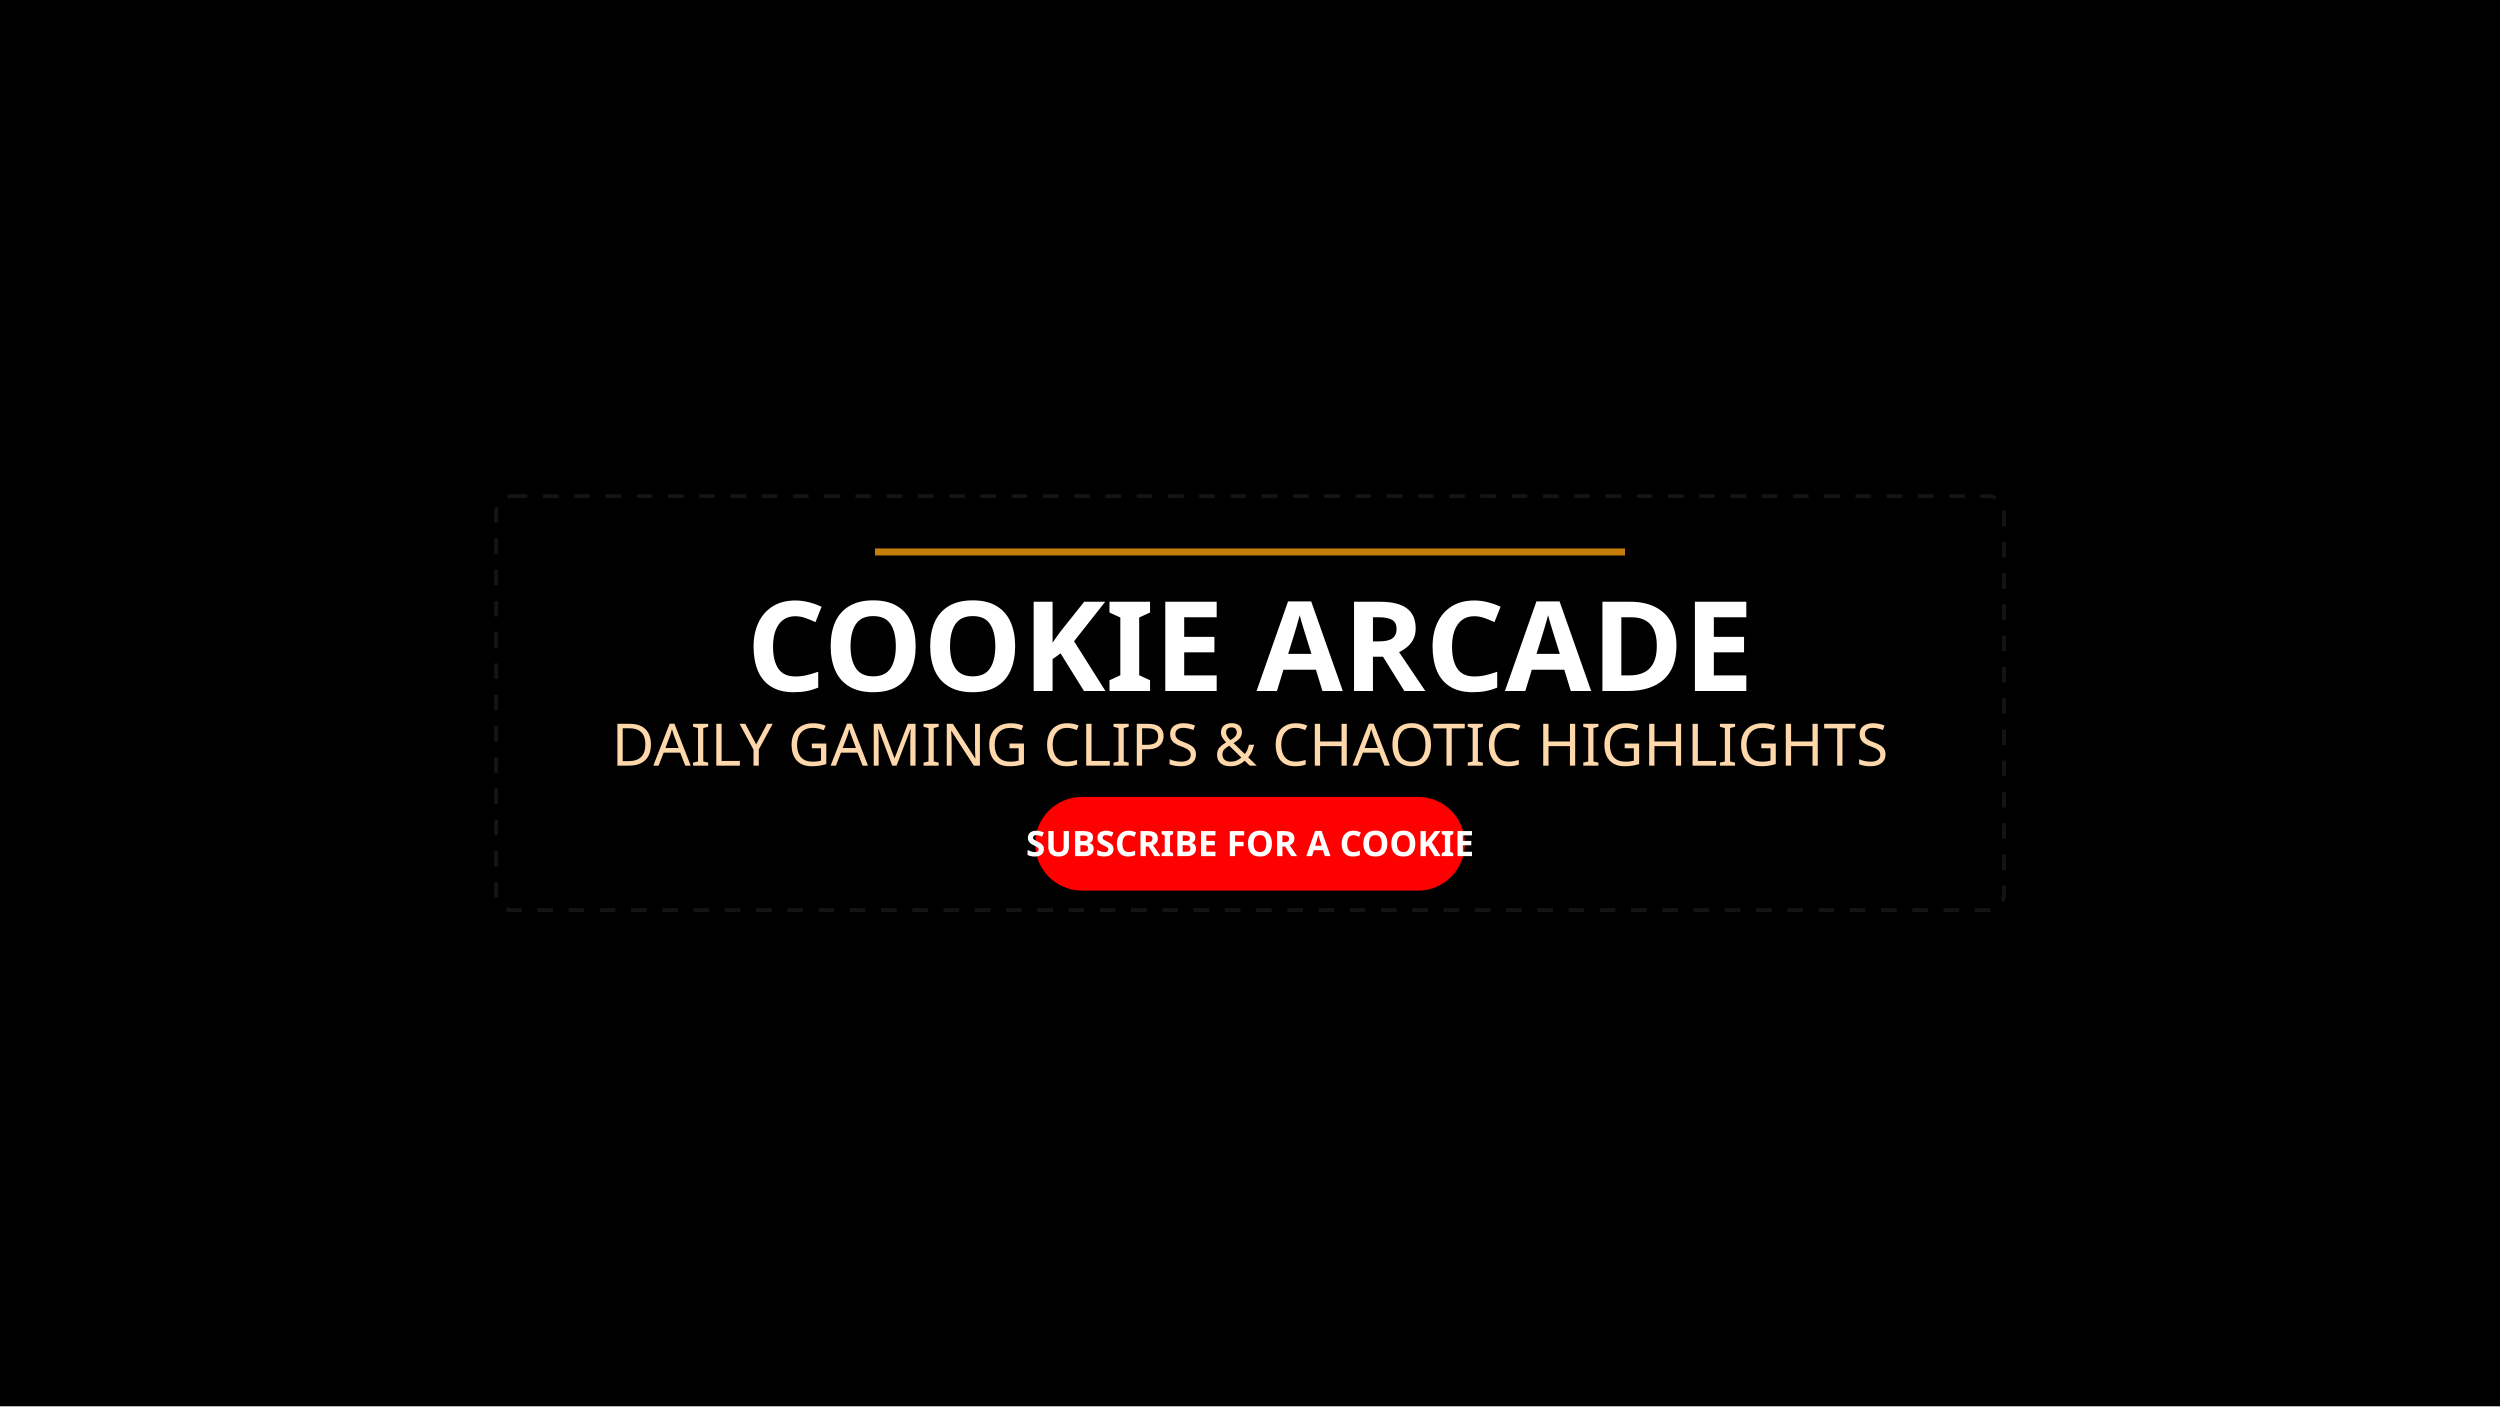
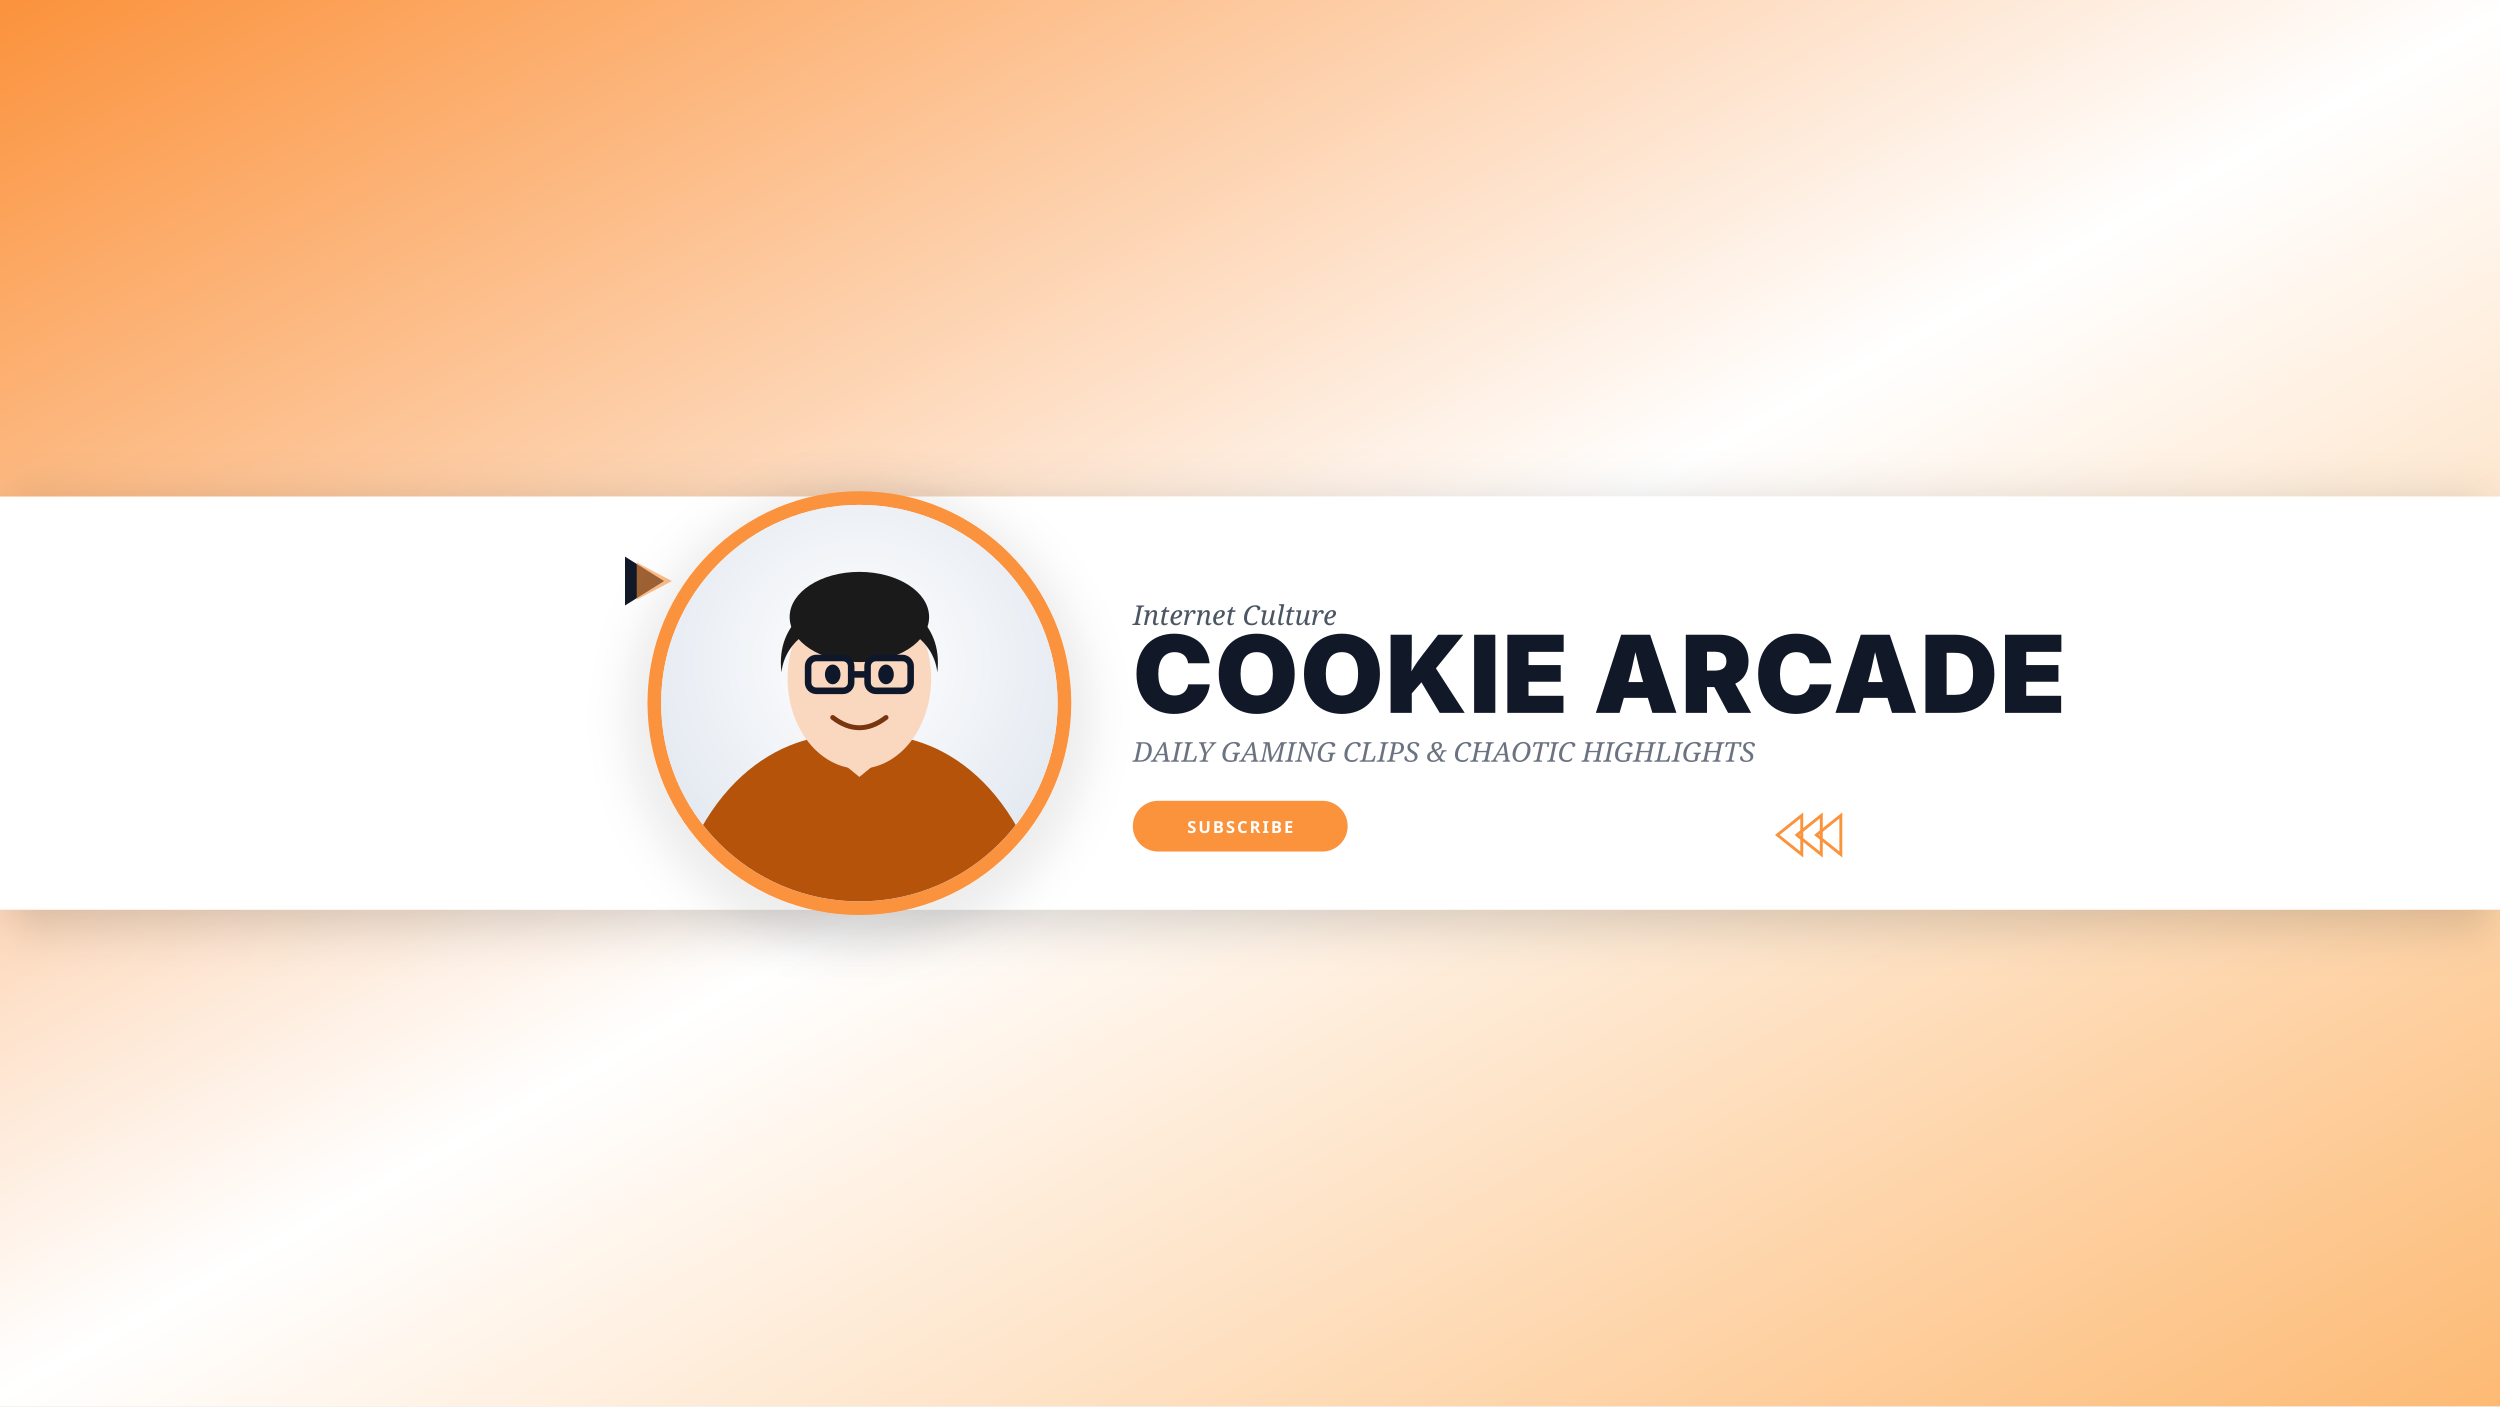
- <svg xmlns="http://www.w3.org/2000/svg" viewBox="0 0 640 360" width="640" height="360">
+ <svg xmlns="http://www.w3.org/2000/svg" viewBox="0 0 2560 1440" width="2560" height="1440">
  <defs>
+     <style>
+       @keyframes cursorClick {
+         0%, 100% { transform: translate(235px, 42px) scale(1); }
+         38% { transform: translate(230px, 36px) scale(1); }
+         46% { transform: translate(228px, 34px) scale(0.85); }
+         54% { transform: translate(230px, 36px) scale(1); }
+       }
+       @keyframes btnTap {
+         0%, 100% { transform: scale(1); }
+         46% { transform: scale(0.97); }
+         54% { transform: scale(1); }
+       }
+       @keyframes bellWiggle {
+         0%, 42%, 68%, 100% { transform: translate(225px, 33px) rotate(0deg); }
+         46% { transform: translate(225px, 33px) rotate(-20deg); }
+         50% { transform: translate(225px, 33px) rotate(20deg); }
+         54% { transform: translate(225px, 33px) rotate(-14deg); }
+         58% { transform: translate(225px, 33px) rotate(10deg); }
+         62% { transform: translate(225px, 33px) rotate(-4deg); }
+       }
+       @keyframes neonGlow {
+         0%, 100% { opacity: 0.88; filter: drop-shadow(0 0 8px currentColor); }
+         50% { opacity: 1; filter: drop-shadow(0 0 26px currentColor); }
+       }
+       @keyframes floatGently {
+         0%, 100% { transform: translateY(0); }
+         50% { transform: translateY(-14px); }
+       }
+       @keyframes eqBounce1 { 0%, 100% { height: 25px; y: -25px; } 50% { height: 75px; y: -75px; } }
+       @keyframes eqBounce2 { 0%, 100% { height: 65px; y: -65px; } 50% { height: 20px; y: -20px; } }
+       @keyframes eqBounce3 { 0%, 100% { height: 35px; y: -35px; } 50% { height: 85px; y: -85px; } }
+       @keyframes glitchTwitch {
+         0%, 88%, 100% { transform: translate(0, 0); }
+         90% { transform: translate(-6px, 2px); }
+         93% { transform: translate(5px, -2px); }
+         96% { transform: translate(-2px, 1px); }
+       }
+       .anim-cursor { animation: cursorClick 2.6s ease-in-out infinite; transform-origin: 0 0; }
+       .anim-btn { animation: btnTap 2.6s ease-in-out infinite; transform-origin: center; }
+       .anim-bell { animation: bellWiggle 2.6s ease-in-out infinite; transform-origin: 0 -12px; }
+       .anim-glow { animation: neonGlow 2.2s ease-in-out infinite; }
+       .anim-float { animation: floatGently 3.5s ease-in-out infinite; }
+       .anim-eq1 { animation: eqBounce1 0.8s ease-in-out infinite; }
+       .anim-eq2 { animation: eqBounce2 1.1s ease-in-out infinite; }
+       .anim-eq3 { animation: eqBounce3 0.9s ease-in-out infinite; }
+       .anim-glitch { animation: glitchTwitch 3.5s step-end infinite; }
+     </style>
    <linearGradient id="bg-meme-cookie" x1="0%" y1="0%" x2="100%" y2="100%">
-       <stop offset="0%" stop-color="undefined" />
-       <stop offset="100%" stop-color="undefined" />
+       <stop offset="0%" stop-color="#FB923C" />
+       <stop offset="50%" stop-color="#FFFFFF" />
+       <stop offset="100%" stop-color="#FDBA74" />
    </linearGradient>
  </defs>
-   <rect width="100%" height="100%" fill="url(#bg-meme-cookie)" />
-   <rect x="127" y="127" width="386" height="106" fill="none" stroke="rgba(255,255,255,0.08)" stroke-dasharray="4 4" rx="4" />
-   <rect x="224.0" y="140.4" width="192.0" height="1.8" fill="#F59E0B" opacity="0.8" />
-   <text x="50%" y="46.0%" text-anchor="middle" dominant-baseline="middle" fill="#FFFFFF" font-family="Switzer, sans-serif" font-size="32" font-weight="700">COOKIE ARCADE</text>
-   <text x="50%" y="53.0%" text-anchor="middle" dominant-baseline="middle" fill="#FED7AA" font-family="Switzer, sans-serif" font-size="15" font-weight="500">DAILY GAMING CLIPS &amp; CHAOTIC HIGHLIGHTS</text>
-   <g transform="translate(320.0, 216.0)">
-     <rect x="-55" y="-12" width="110" height="24" rx="12" fill="#FF0000" />
-     <text x="0" y="0" text-anchor="middle" dominant-baseline="middle" fill="#FFFFFF" font-family="sans-serif" font-size="9" font-weight="700">SUBSCRIBE FOR A COOKIE</text>
+   <rect width="2560" height="1440" fill="url(#bg-meme-cookie)" />
+   <rect x="0" y="508.5" width="2560" height="423" fill="#FFFFFF" filter="drop-shadow(0 12px 28px rgba(0,0,0,0.18))" />
+   <g transform="translate(640, 570)">
+     <polygon points="0,0 40,25 0,50" fill="#111827" />
+     <polygon points="12,6 48,25 12,44" fill="#FB923C" opacity="0.6" />
+   </g>
+   <g transform="translate(1820, 835)">
+     <polygon points="0,20 25,0 25,40" fill="none" stroke="#FB923C" stroke-width="3" />
+     <polygon points="20,20 45,0 45,40" fill="none" stroke="#FB923C" stroke-width="3" />
+     <polygon points="40,20 65,0 65,40" fill="none" stroke="#FB923C" stroke-width="3" />
+   </g>
+   <g transform="translate(880, 720)">
+     <defs>
+       <clipPath id="av-clip-meme-cookie">
+         <circle cx="0" cy="0" r="203" />
+       </clipPath>
+       <radialGradient id="av-grad-meme-cookie" cx="50%" cy="40%" r="60%">
+         <stop offset="0%" stop-color="#FFFFFF" />
+         <stop offset="100%" stop-color="#E2E8F0" />
+       </radialGradient>
+     </defs>
+     <circle cx="0" cy="0" r="210" fill="none" stroke="#FB923C" stroke-width="14" filter="drop-shadow(0 14px 28px rgba(0,0,0,0.32))" />
+     <g clip-path="url(#av-clip-meme-cookie)">
+       <rect x="-210" y="-210" width="420" height="420" fill="url(#av-grad-meme-cookie)" />
+       <path d="M -193.2 210 C -157.5 63, -63 25.2, 0 33.6 C 63 25.2, 157.5 63, 193.2 210 Z" fill="#B45309" />
+       <path d="M -46.2 37.8 L 0 75.6 L 46.2 37.8 L 37.8 -10.5 L -37.8 -10.5 Z" fill="#FAD8C0" />
+       <ellipse cx="0" cy="-25.2" rx="73.5" ry="92.4" fill="#FAD8C0" />
+       <path d="M -79.8 -31.5 C -92.4 -136.5, 92.4 -136.5, 79.8 -31.5 C 71.4 -105, -71.4 -105, -79.8 -31.5 Z" fill="#1A1A1A" />
+       <ellipse cx="0" cy="-88.2" rx="71.4" ry="46.2" fill="#1A1A1A" />
+       <ellipse cx="-27.3" cy="-29.4" rx="7.98" ry="10.08" fill="#0F172A" />
+       <ellipse cx="27.3" cy="-29.4" rx="7.98" ry="10.08" fill="#0F172A" />
+       <path d="M -27.3 14.7 Q 0 35.7 27.3 14.7" fill="none" stroke="#78350F" stroke-width="5.04" stroke-linecap="round" />
+       <rect x="-52.5" y="-46.2" width="44.1" height="33.6" rx="8.4" fill="none" stroke="#0F172A" stroke-width="6.72" />
+       <rect x="8.4" y="-46.2" width="44.1" height="33.6" rx="8.4" fill="none" stroke="#0F172A" stroke-width="6.72" />
+       <line x1="-8.4" y1="-29.4" x2="8.4" y2="-29.4" stroke="#0F172A" stroke-width="6.72" />
+     </g>
+   </g>
+   <g transform="translate(1160, 720)">
+     <text x="0" y="-80" fill="#4B5563" font-family="Georgia, serif" font-size="28" font-style="italic">Internet Culture</text>
+     <text x="0" y="10" fill="#111827" font-family="'Impact', 'Arial Black', -apple-system, sans-serif" font-size="110" font-weight="900" letter-spacing="2px">COOKIE ARCADE</text>
+     <text x="0" y="60" fill="#6B7280" font-family="Georgia, serif" font-size="28" font-style="italic">DAILY GAMING CLIPS &amp; CHAOTIC HIGHLIGHTS</text>
+     <g transform="translate(0, 100)">
+       <rect class="anim-btn" width="220" height="52" rx="26" fill="#FB923C" />
+       <text x="110" y="33" fill="#FFFFFF" font-family="system-ui, sans-serif" font-size="17" font-weight="900" letter-spacing="2px" text-anchor="middle">SUBSCRIBE</text>
+     </g>
  </g>
</svg>
